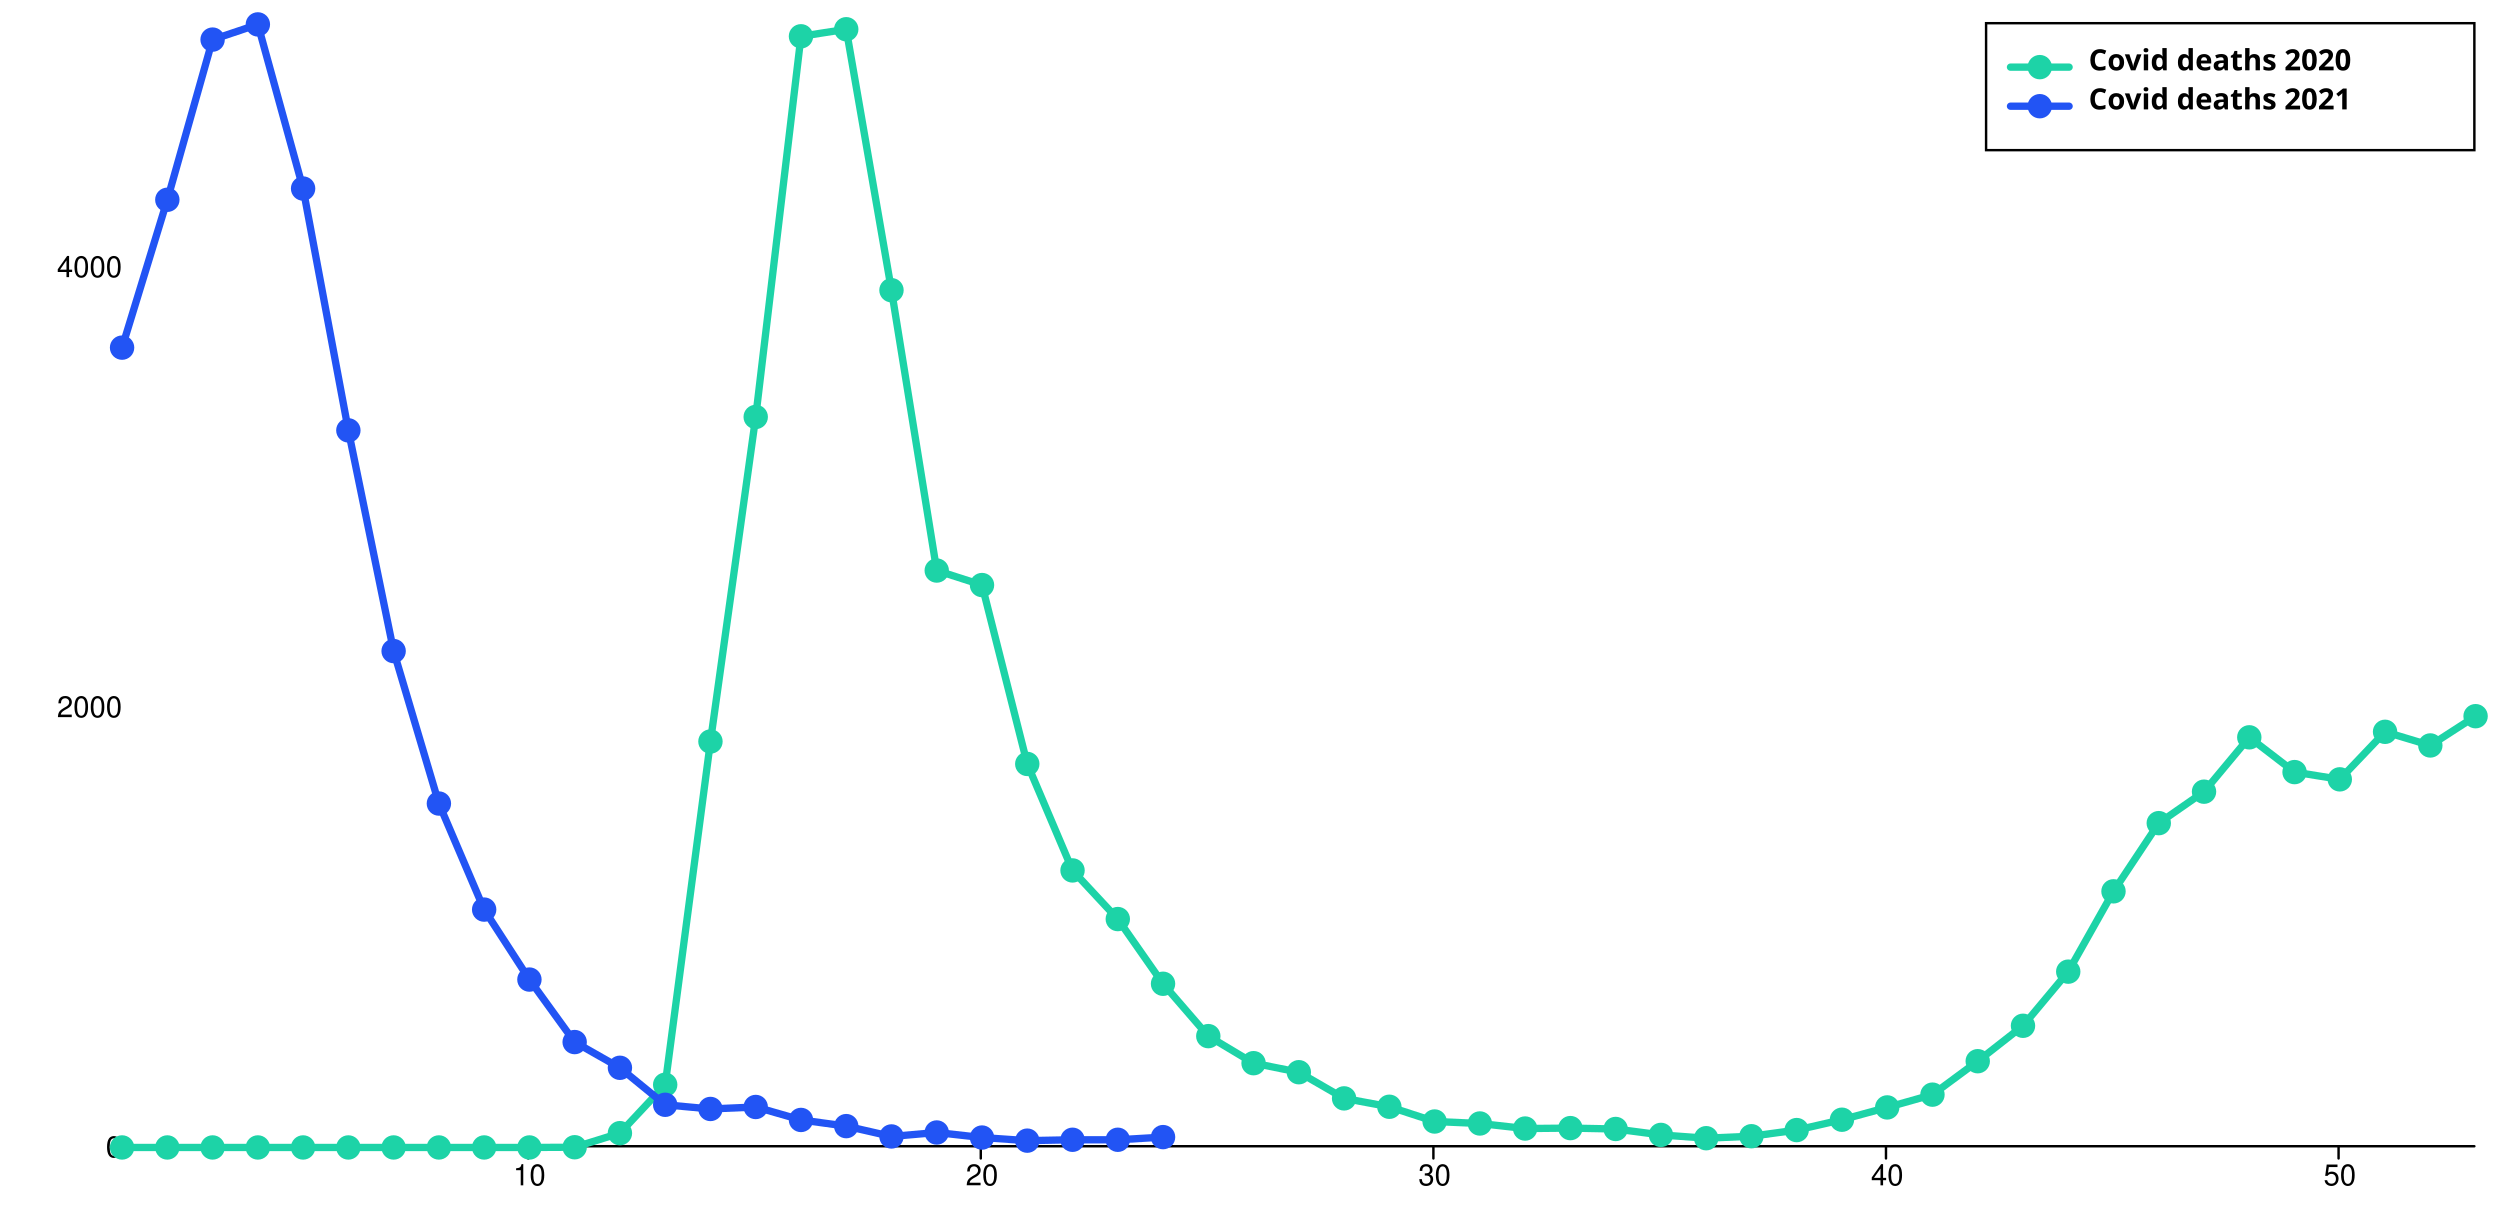
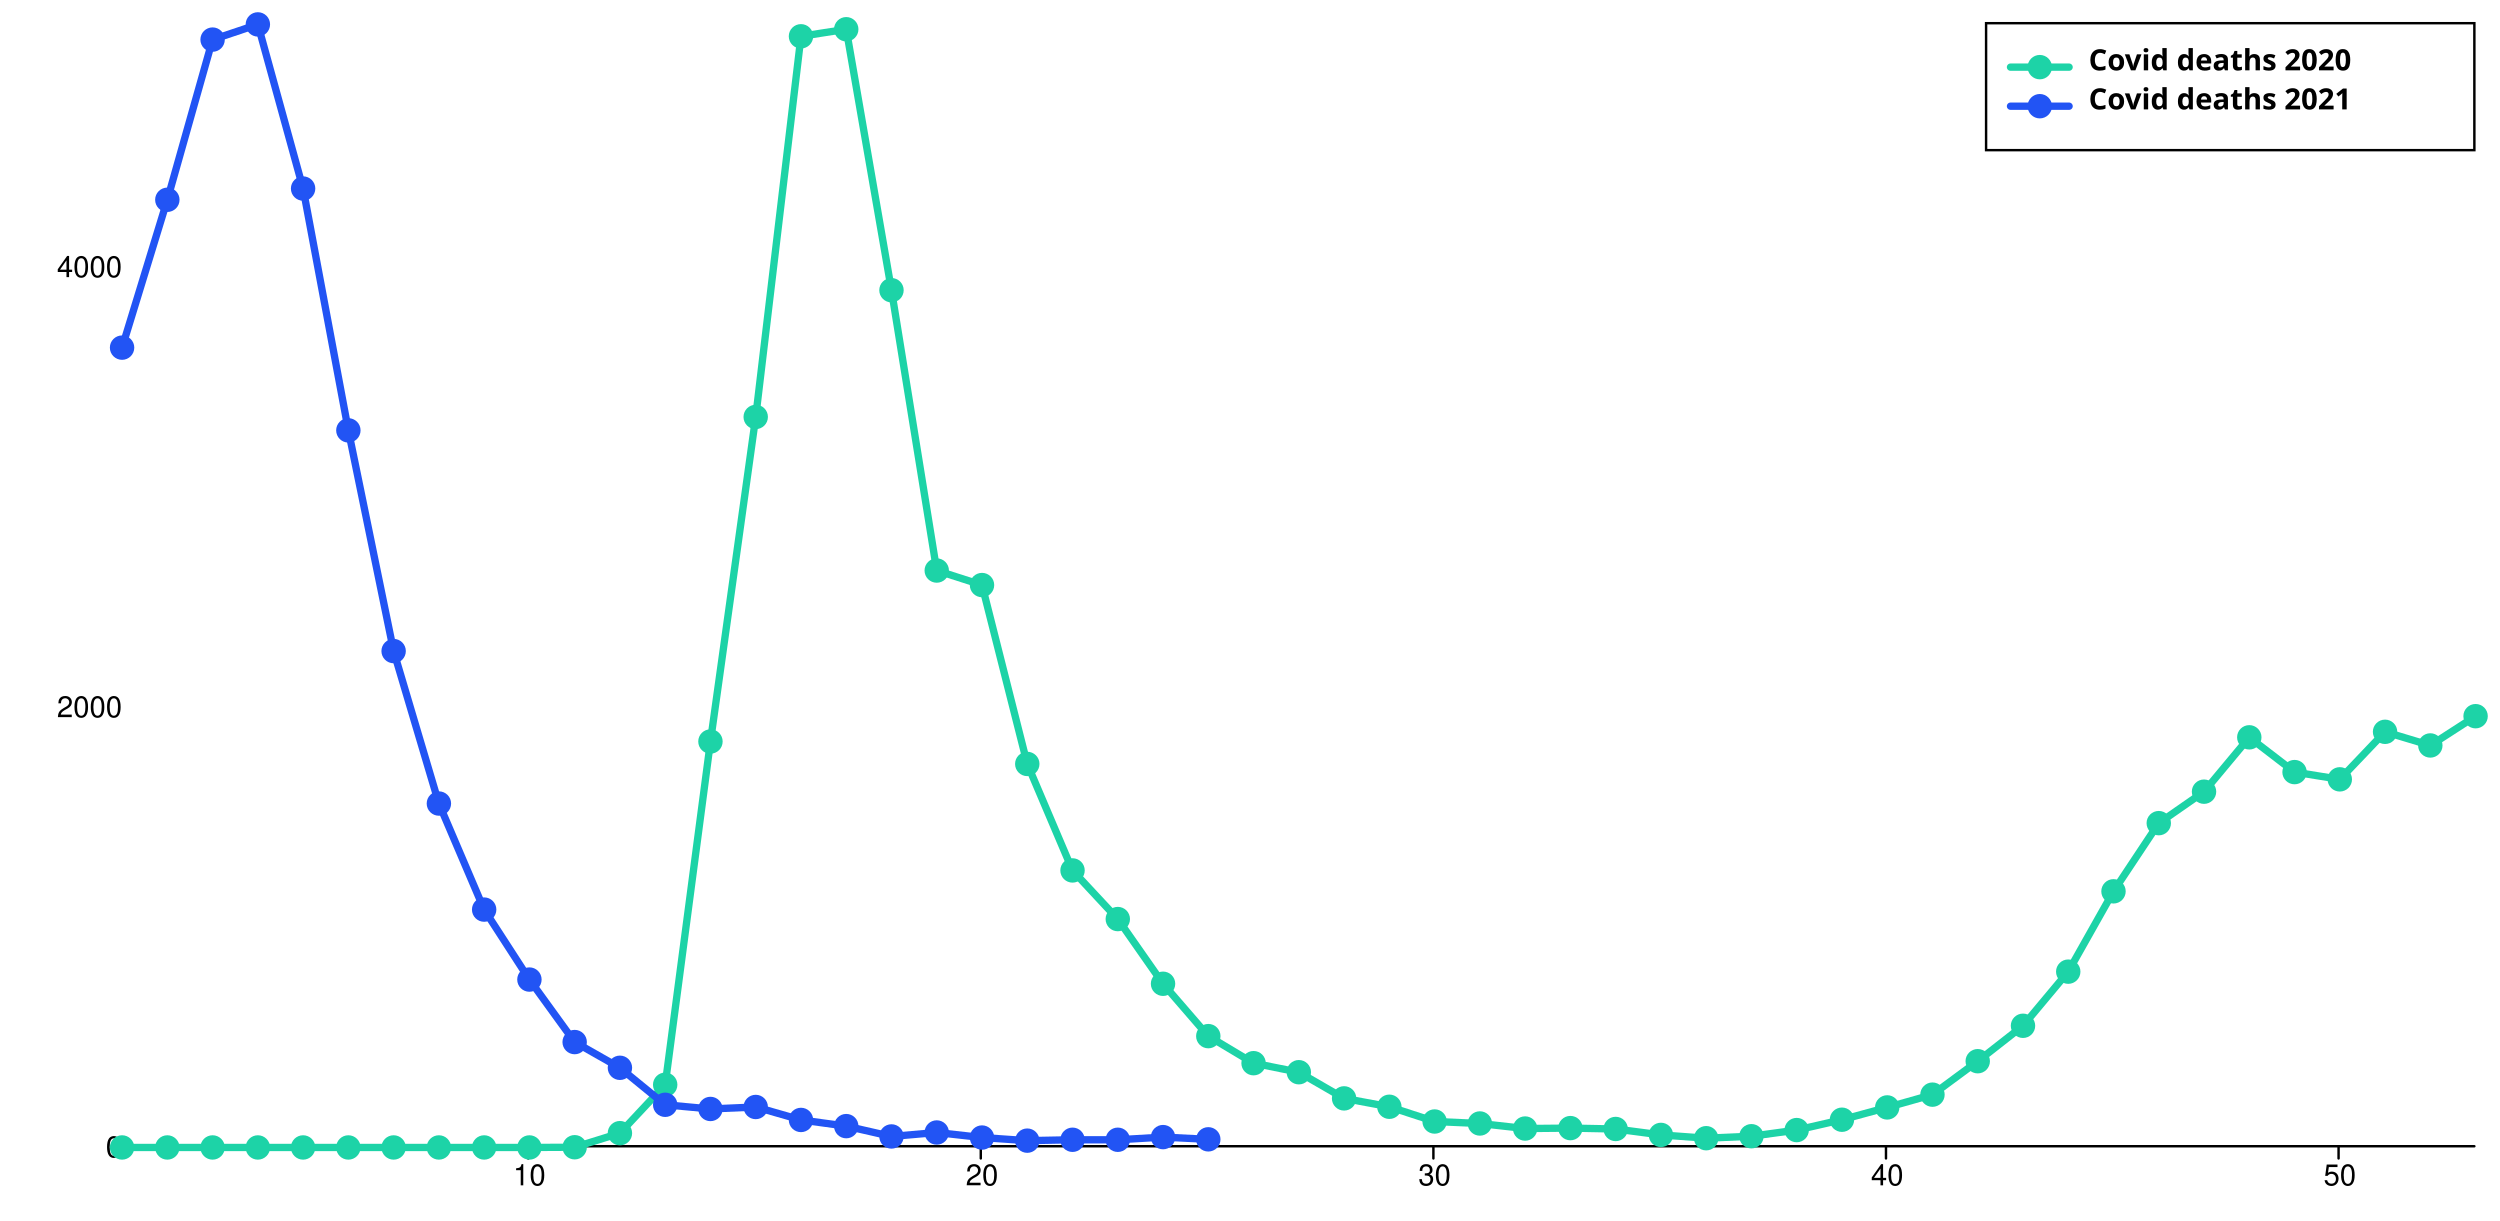
<svg xmlns="http://www.w3.org/2000/svg" width="1024" height="500" viewBox="0 0 1024 500" style="overflow:display" preserveAspectRatio="xMinYMin meet" overflow="visible">
  <defs>
    <style>
	.data-series path.line { fill-opacity: 0; stroke: black; }
	.data-series:hover path.line, .data-series.on path.line { cursor:pointer; }
	.data-series path.line.dotted { stroke-dasharray: 12 20 }
	#covid-deaths-2020-over80:hover path.line, #covid-deaths-2020-over80.on path.line { stroke-width: 5; }
	.data-series-0:hover circle, .data-series-0.on circle { display: inline; cursor:pointer; }
	#covid-deaths-2021-over80:hover path.line, #covid-deaths-2021-over80.on path.line { stroke-width: 5; }
	.data-series-1:hover circle, .data-series-1.on circle { display: inline; cursor:pointer; }
	.key rect { fill:transparent;stroke-width:1;stroke:black; }
	.key text { text-anchor:start;dominant-baseline:hanging;font-weight:bold;fill:black;stroke-width:0;font-family:sans-serif; }
	.graph-grid { font-family: "Helvetica Neue",Helvetica,Arial,"Lucida Grande",sans-serif; }
	.graph-grid line { stroke: black; stroke-width: 1; stroke-linecap: round; }
	.graph-grid.graph-grid-x text { text-anchor: middle; dominant-baseline: hanging; transform: translateY(10px); }
	.graph-grid.graph-grid-y text { text-anchor: end; dominant-baseline: middle; transform: translateX(-10px); }
	</style>
  </defs>
  <g class="graph-grid graph-grid-y">
    <line x1="49.50" y1="469.50" x2="1013.50" y2="469.50" data-left="50" />
    <text x="60" y="470" text-anchor="end">0</text>
    <text x="60" y="289.749" text-anchor="end">2000</text>
    <text x="60" y="109.498" text-anchor="end">4000</text>
    <text style="text-anchor:middle;dominant-baseline:hanging;font-weight:bold;transform: translateY(240px) rotate(-90deg);" />
  </g>
  <g class="graph-grid graph-grid-x">
    <line class="tick" x1="216.35" y1="469.50" x2="216.35" y2="474.50" />
    <text x="216.846" y="470" text-anchor="middle">10</text>
    <line class="tick" x1="401.73" y1="469.50" x2="401.73" y2="474.50" />
    <text x="402.231" y="470" text-anchor="middle">20</text>
    <line class="tick" x1="587.12" y1="469.50" x2="587.12" y2="474.50" />
    <text x="587.615" y="470" text-anchor="middle">30</text>
    <line class="tick" x1="772.50" y1="469.50" x2="772.50" y2="474.50" />
    <text x="773" y="470" text-anchor="middle">40</text>
    <line class="tick" x1="957.88" y1="469.50" x2="957.88" y2="474.50" />
    <text x="958.385" y="470" text-anchor="middle">50</text>
    <text style="text-anchor:middle;dominant-baseline:hanging;font-weight:bold;transform: translateY(240px) rotate(-90deg);" />
  </g>
  <g id="covid-deaths-2020-over80" class="data-series data-series-0">
    <path d="M 50.00,470.00L 68.54,470.00L 87.08,470.00L 105.62,470.00L 124.15,470.00L 142.69,470.00L 161.23,470.00L 179.77,470.00L 198.31,470.00L 216.85,470.00L 235.38,469.91L 253.92,464.14L 272.46,444.31L 291.00,303.72L 309.54,170.78L 328.08,14.87L 346.62,11.98L 365.15,118.87L 383.69,233.69L 402.23,239.64L 420.77,312.91L 439.31,356.53L 457.85,376.45L 476.38,402.95L 494.92,424.40L 513.46,435.48L 532.00,439.18L 550.54,449.90L 569.08,453.33L 587.62,459.37L 606.15,460.18L 624.69,462.25L 643.23,462.07L 661.77,462.43L 680.31,464.86L 698.85,466.21L 717.38,465.40L 735.92,462.88L 754.46,458.64L 773.00,453.60L 791.54,448.37L 810.08,434.67L 828.62,420.16L 847.15,397.99L 865.69,365.09L 884.23,337.16L 902.77,324.27L 921.31,302.01L 939.85,316.25L 958.38,319.22L 976.92,299.75L 995.46,305.34L 1014.00,293.35" class="line" style="stroke:#1DD3A7" stroke-width="3" stroke-linecap="round" />
    <circle cx="50.00" cy="470.00" data-y="0.00" data-x="1" r="5" fill="#1DD3A7" />
    <circle cx="68.54" cy="470.00" data-y="0.00" data-x="2" r="5" fill="#1DD3A7" />
    <circle cx="87.08" cy="470.00" data-y="0.00" data-x="3" r="5" fill="#1DD3A7" />
    <circle cx="105.62" cy="470.00" data-y="0.00" data-x="4" r="5" fill="#1DD3A7" />
    <circle cx="124.15" cy="470.00" data-y="0.00" data-x="5" r="5" fill="#1DD3A7" />
    <circle cx="142.69" cy="470.00" data-y="0.00" data-x="6" r="5" fill="#1DD3A7" />
    <circle cx="161.23" cy="470.00" data-y="0.00" data-x="7" r="5" fill="#1DD3A7" />
    <circle cx="179.77" cy="470.00" data-y="0.00" data-x="8" r="5" fill="#1DD3A7" />
    <circle cx="198.31" cy="470.00" data-y="0.00" data-x="9" r="5" fill="#1DD3A7" />
    <circle cx="216.85" cy="470.00" data-y="0.00" data-x="10" r="5" fill="#1DD3A7" />
    <circle cx="235.38" cy="469.91" data-y="1.00" data-x="11" r="5" fill="#1DD3A7" />
    <circle cx="253.92" cy="464.14" data-y="65.00" data-x="12" r="5" fill="#1DD3A7" />
    <circle cx="272.46" cy="444.31" data-y="285.00" data-x="13" r="5" fill="#1DD3A7" />
    <circle cx="291.00" cy="303.72" data-y="1845.00" data-x="14" r="5" fill="#1DD3A7" />
    <circle cx="309.54" cy="170.78" data-y="3320.00" data-x="15" r="5" fill="#1DD3A7" />
    <circle cx="328.08" cy="14.87" data-y="5050.00" data-x="16" r="5" fill="#1DD3A7" />
    <circle cx="346.62" cy="11.98" data-y="5082.00" data-x="17" r="5" fill="#1DD3A7" />
    <circle cx="365.15" cy="118.87" data-y="3896.00" data-x="18" r="5" fill="#1DD3A7" />
    <circle cx="383.69" cy="233.69" data-y="2622.00" data-x="19" r="5" fill="#1DD3A7" />
    <circle cx="402.23" cy="239.64" data-y="2556.00" data-x="20" r="5" fill="#1DD3A7" />
    <circle cx="420.77" cy="312.91" data-y="1743.00" data-x="21" r="5" fill="#1DD3A7" />
    <circle cx="439.31" cy="356.53" data-y="1259.00" data-x="22" r="5" fill="#1DD3A7" />
    <circle cx="457.85" cy="376.45" data-y="1038.00" data-x="23" r="5" fill="#1DD3A7" />
    <circle cx="476.38" cy="402.95" data-y="744.00" data-x="24" r="5" fill="#1DD3A7" />
    <circle cx="494.92" cy="424.40" data-y="506.00" data-x="25" r="5" fill="#1DD3A7" />
    <circle cx="513.46" cy="435.48" data-y="383.00" data-x="26" r="5" fill="#1DD3A7" />
    <circle cx="532.00" cy="439.18" data-y="342.00" data-x="27" r="5" fill="#1DD3A7" />
    <circle cx="550.54" cy="449.90" data-y="223.00" data-x="28" r="5" fill="#1DD3A7" />
    <circle cx="569.08" cy="453.33" data-y="185.00" data-x="29" r="5" fill="#1DD3A7" />
    <circle cx="587.62" cy="459.37" data-y="118.00" data-x="30" r="5" fill="#1DD3A7" />
    <circle cx="606.15" cy="460.18" data-y="109.00" data-x="31" r="5" fill="#1DD3A7" />
    <circle cx="624.69" cy="462.25" data-y="86.00" data-x="32" r="5" fill="#1DD3A7" />
    <circle cx="643.23" cy="462.07" data-y="88.00" data-x="33" r="5" fill="#1DD3A7" />
    <circle cx="661.77" cy="462.43" data-y="84.00" data-x="34" r="5" fill="#1DD3A7" />
    <circle cx="680.31" cy="464.86" data-y="57.00" data-x="35" r="5" fill="#1DD3A7" />
    <circle cx="698.85" cy="466.21" data-y="42.00" data-x="36" r="5" fill="#1DD3A7" />
    <circle cx="717.38" cy="465.40" data-y="51.00" data-x="37" r="5" fill="#1DD3A7" />
    <circle cx="735.92" cy="462.88" data-y="79.00" data-x="38" r="5" fill="#1DD3A7" />
    <circle cx="754.46" cy="458.64" data-y="126.00" data-x="39" r="5" fill="#1DD3A7" />
    <circle cx="773.00" cy="453.60" data-y="182.00" data-x="40" r="5" fill="#1DD3A7" />
    <circle cx="791.54" cy="448.37" data-y="240.00" data-x="41" r="5" fill="#1DD3A7" />
    <circle cx="810.08" cy="434.67" data-y="392.00" data-x="42" r="5" fill="#1DD3A7" />
    <circle cx="828.62" cy="420.16" data-y="553.00" data-x="43" r="5" fill="#1DD3A7" />
    <circle cx="847.15" cy="397.99" data-y="799.00" data-x="44" r="5" fill="#1DD3A7" />
    <circle cx="865.69" cy="365.09" data-y="1164.00" data-x="45" r="5" fill="#1DD3A7" />
    <circle cx="884.23" cy="337.16" data-y="1474.00" data-x="46" r="5" fill="#1DD3A7" />
    <circle cx="902.77" cy="324.27" data-y="1617.00" data-x="47" r="5" fill="#1DD3A7" />
    <circle cx="921.31" cy="302.01" data-y="1864.00" data-x="48" r="5" fill="#1DD3A7" />
    <circle cx="939.85" cy="316.25" data-y="1706.00" data-x="49" r="5" fill="#1DD3A7" />
    <circle cx="958.38" cy="319.22" data-y="1673.00" data-x="50" r="5" fill="#1DD3A7" />
    <circle cx="976.92" cy="299.75" data-y="1889.00" data-x="51" r="5" fill="#1DD3A7" />
    <circle cx="995.46" cy="305.34" data-y="1827.00" data-x="52" r="5" fill="#1DD3A7" />
    <circle cx="1014.00" cy="293.35" data-y="1960.00" data-x="53" r="5" fill="#1DD3A7" />
  </g>
  <g id="covid-deaths-2021-over80" class="data-series data-series-1">
-     <path d="M 50.00,142.39L 68.54,81.83L 87.08,16.22L 105.62,10.00L 124.15,77.23L 142.69,176.28L 161.23,266.68L 179.77,329.13L 198.31,372.57L 216.85,401.23L 235.38,426.83L 253.92,437.37L 272.46,452.52L 291.00,454.23L 309.54,453.42L 328.08,458.73L 346.62,461.26L 365.15,465.49L 383.69,463.87L 402.23,465.94L 420.77,467.21L 439.31,466.85L 457.85,466.85L 476.38,465.76" class="line" style="stroke:#2254F4" stroke-width="3" stroke-linecap="round" />
+     <path d="M 50.00,142.39L 68.54,81.83L 87.08,16.22L 105.62,10.00L 124.15,77.23L 142.69,176.28L 161.23,266.68L 179.77,329.13L 198.31,372.57L 216.85,401.23L 235.38,426.83L 253.92,437.37L 272.46,452.52L 291.00,454.23L 309.54,453.42L 328.08,458.73L 346.62,461.26L 365.15,465.49L 383.69,463.87L 402.23,465.94L 420.77,467.21L 439.31,466.85L 457.85,466.85L 476.38,465.76L 494.92,466.67" class="line" style="stroke:#2254F4" stroke-width="3" stroke-linecap="round" />
    <circle cx="50.00" cy="142.39" data-y="3635.00" data-x="1" r="5" fill="#2254F4" />
    <circle cx="68.54" cy="81.83" data-y="4307.00" data-x="2" r="5" fill="#2254F4" />
    <circle cx="87.08" cy="16.22" data-y="5035.00" data-x="3" r="5" fill="#2254F4" />
    <circle cx="105.62" cy="10.00" data-y="5104.00" data-x="4" r="5" fill="#2254F4" />
    <circle cx="124.15" cy="77.23" data-y="4358.00" data-x="5" r="5" fill="#2254F4" />
    <circle cx="142.69" cy="176.28" data-y="3259.00" data-x="6" r="5" fill="#2254F4" />
    <circle cx="161.23" cy="266.68" data-y="2256.00" data-x="7" r="5" fill="#2254F4" />
    <circle cx="179.77" cy="329.13" data-y="1563.00" data-x="8" r="5" fill="#2254F4" />
    <circle cx="198.31" cy="372.57" data-y="1081.00" data-x="9" r="5" fill="#2254F4" />
    <circle cx="216.85" cy="401.23" data-y="763.00" data-x="10" r="5" fill="#2254F4" />
    <circle cx="235.38" cy="426.83" data-y="479.00" data-x="11" r="5" fill="#2254F4" />
    <circle cx="253.92" cy="437.37" data-y="362.00" data-x="12" r="5" fill="#2254F4" />
    <circle cx="272.46" cy="452.52" data-y="194.00" data-x="13" r="5" fill="#2254F4" />
    <circle cx="291.00" cy="454.23" data-y="175.00" data-x="14" r="5" fill="#2254F4" />
    <circle cx="309.54" cy="453.42" data-y="184.00" data-x="15" r="5" fill="#2254F4" />
    <circle cx="328.08" cy="458.73" data-y="125.00" data-x="16" r="5" fill="#2254F4" />
    <circle cx="346.62" cy="461.26" data-y="97.00" data-x="17" r="5" fill="#2254F4" />
    <circle cx="365.15" cy="465.49" data-y="50.00" data-x="18" r="5" fill="#2254F4" />
    <circle cx="383.69" cy="463.87" data-y="68.00" data-x="19" r="5" fill="#2254F4" />
    <circle cx="402.23" cy="465.94" data-y="45.00" data-x="20" r="5" fill="#2254F4" />
    <circle cx="420.77" cy="467.21" data-y="31.00" data-x="21" r="5" fill="#2254F4" />
    <circle cx="439.31" cy="466.85" data-y="35.00" data-x="22" r="5" fill="#2254F4" />
    <circle cx="457.85" cy="466.85" data-y="35.00" data-x="23" r="5" fill="#2254F4" />
    <circle cx="476.38" cy="465.76" data-y="47.00" data-x="24" r="5" fill="#2254F4" />
+     <circle cx="494.92" cy="466.67" data-y="37.00" data-x="25" r="5" fill="#2254F4" />
  </g>
  <g class="key">
    <rect x="813.5" y="9.5" width="200" height="52" />
    <g id="covid-deaths-2020-over80-key">&gt;	<text x="823.5" y="19.5">
        <tspan dx="32" dy="0">Covid deaths 2020</tspan>
      </text>
      <path d="M823.50,27.50 l 24 0" class="line" style="stroke:#1DD3A7" stroke-width="3" stroke-linecap="round" />
      <circle cx="835.50" cy="27.50" r="5" fill="#1DD3A7" />
    </g>
    <g id="covid-deaths-2021-over80-key">&gt;	<text x="823.5" y="35.5">
        <tspan dx="32" dy="0">Covid deaths 2021</tspan>
      </text>
      <path d="M823.50,43.50 l 24 0" class="line" style="stroke:#2254F4" stroke-width="3" stroke-linecap="round" />
      <circle cx="835.50" cy="43.50" r="5" fill="#2254F4" />
    </g>
  </g>
</svg>
